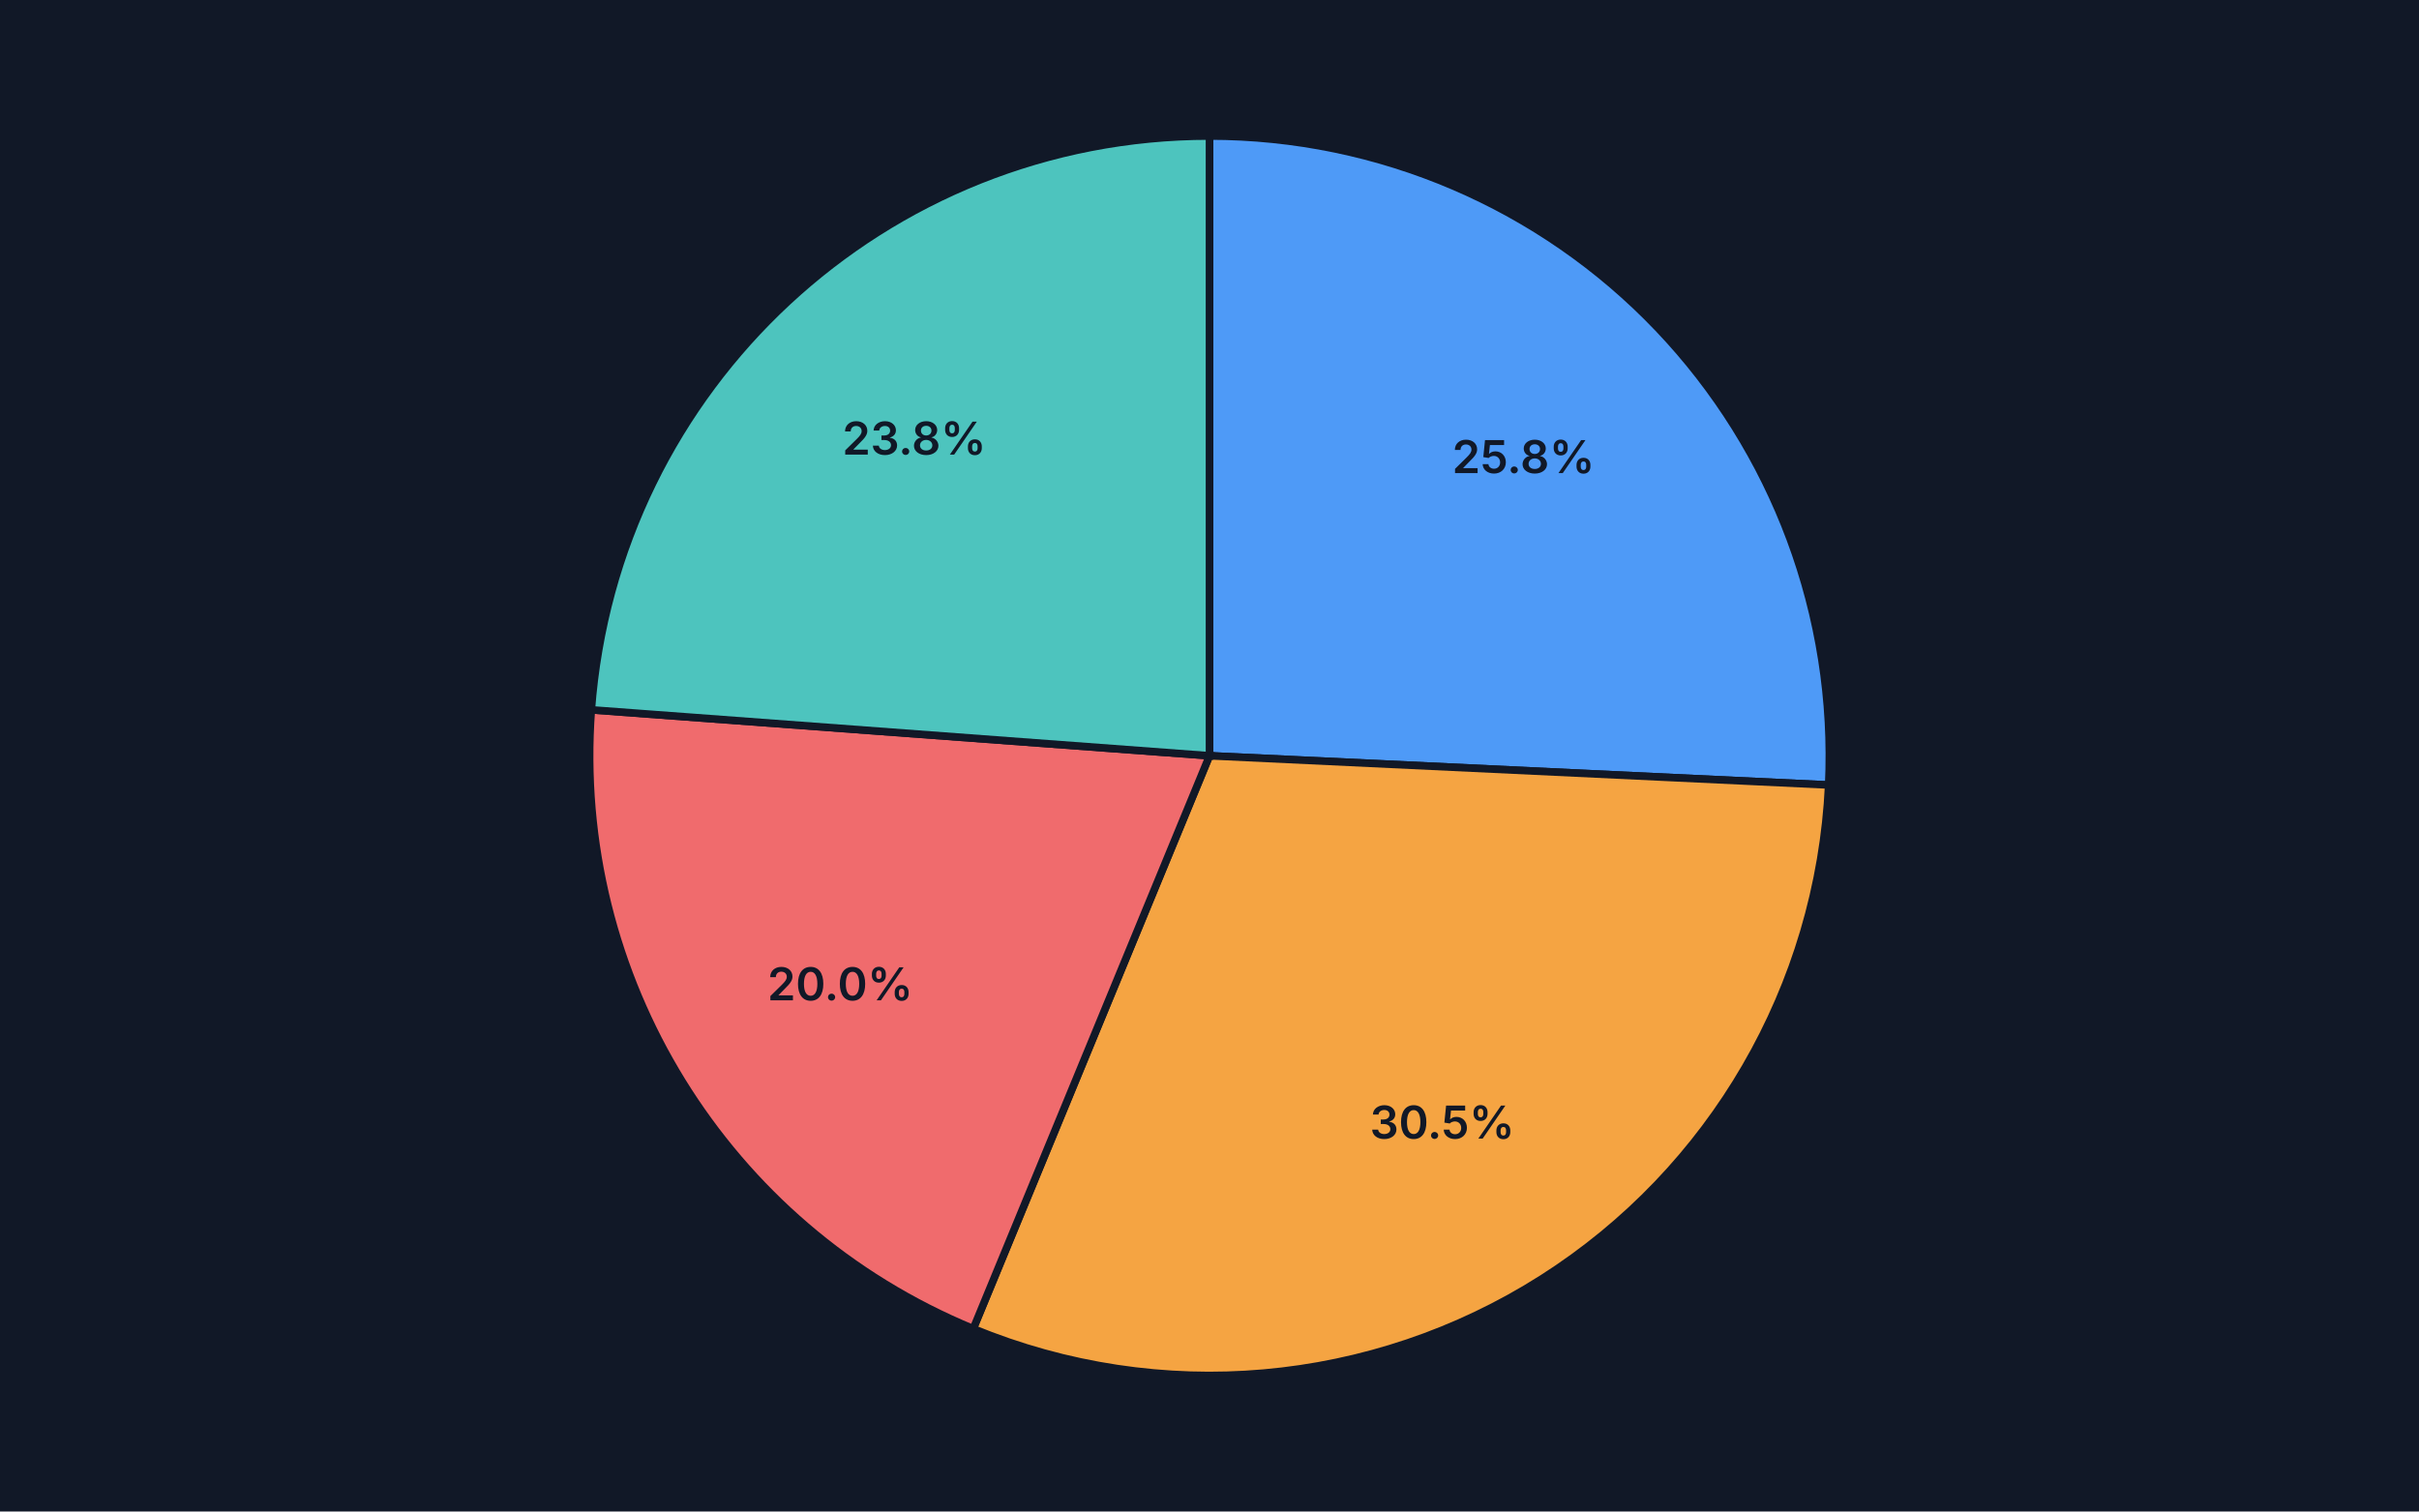
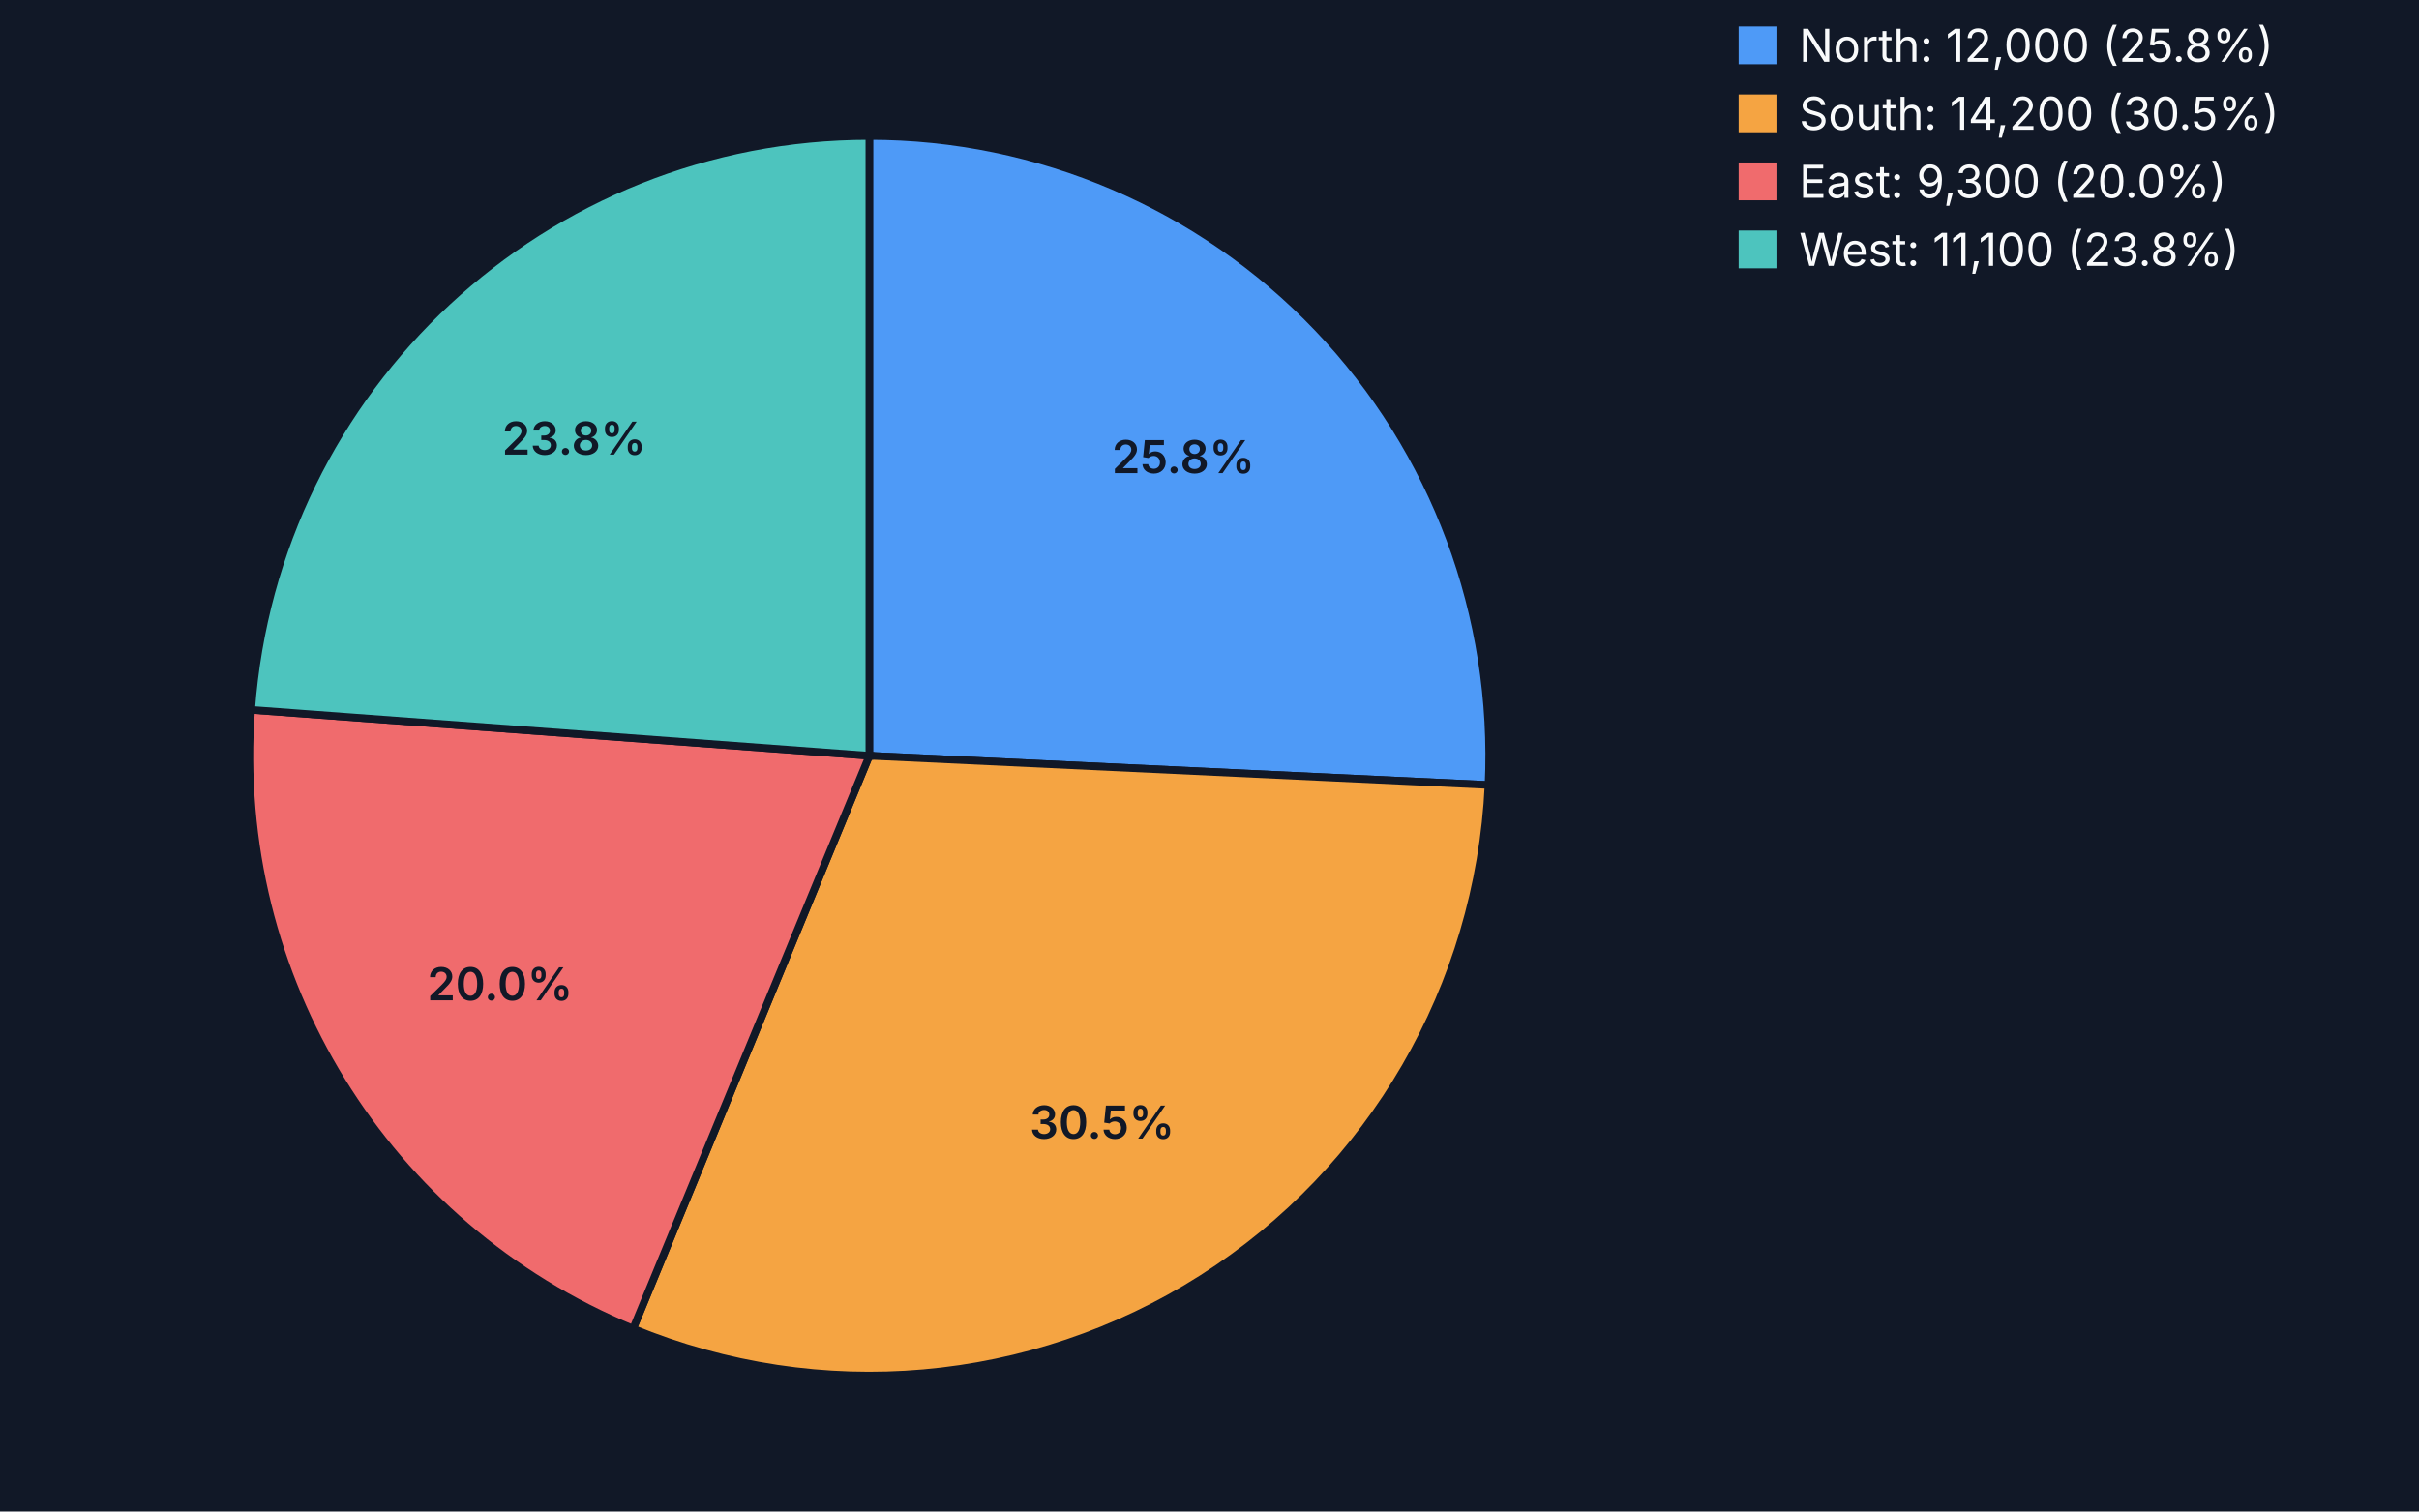
<svg xmlns="http://www.w3.org/2000/svg" width="640" height="400" aria-label="Pie chart of revenue" role="img" style="font-family: Inter, &quot;Helvetica Neue&quot;, Arial, sans-serif;">
  <rect x="0" y="0" width="100%" height="100%" fill="rgb(17, 24, 39)" />
  <g>
-     <path d="M 320 36 A 164 164 0 0 1 483.817 207.737 L 320 200 A 0 0 0 0 0 320 200 Z" fill="#4e9af7" stroke="#111827" stroke-width="2" />
-     <text x="403.068" y="120.762" text-anchor="middle" dominant-baseline="middle" font-size="12px" fill="#111827" font-weight="600">25.8%</text>
+     <path d="M 230 36 A 164 164 0 0 1 393.817 207.737 L 230 200 A 0 0 0 0 0 230 200 Z" fill="#4e9af7" stroke="#111827" stroke-width="2" aria-label="North: 12,000 (25.8%)" />
+     <text x="313.068" y="120.762" text-anchor="middle" dominant-baseline="middle" font-size="12px" fill="#111827" font-weight="600">25.8%</text>
  </g>
  <g>
-     <path d="M 483.817 207.737 A 164 164 0 0 1 257.495 351.622 L 320 200 A 0 0 0 0 0 320 200 Z" fill="#f5a442" stroke="#111827" stroke-width="2" />
-     <text x="381.591" y="296.879" text-anchor="middle" dominant-baseline="middle" font-size="12px" fill="#111827" font-weight="600">30.5%</text>
+     <path d="M 393.817 207.737 A 164 164 0 0 1 167.495 351.622 L 230 200 A 0 0 0 0 0 230 200 Z" fill="#f5a442" stroke="#111827" stroke-width="2" aria-label="South: 14,200 (30.5%)" />
+     <text x="291.591" y="296.879" text-anchor="middle" dominant-baseline="middle" font-size="12px" fill="#111827" font-weight="600">30.5%</text>
  </g>
  <g>
-     <path d="M 257.495 351.622 A 164 164 0 0 1 156.451 187.849 L 320 200 A 0 0 0 0 0 320 200 Z" fill="#f06b6d" stroke="#111827" stroke-width="2" />
-     <text x="222.299" y="260.28" text-anchor="middle" dominant-baseline="middle" font-size="12px" fill="#111827" font-weight="600">20.0%</text>
+     <path d="M 167.495 351.622 A 164 164 0 0 1 66.451 187.849 L 230 200 A 0 0 0 0 0 230 200 Z" fill="#f06b6d" stroke="#111827" stroke-width="2" aria-label="East: 9,300 (20.0%)" />
+     <text x="132.299" y="260.28" text-anchor="middle" dominant-baseline="middle" font-size="12px" fill="#111827" font-weight="600">20.0%</text>
  </g>
  <g>
-     <path d="M 156.451 187.849 A 164 164 0 0 1 320 36 L 320 200 A 0 0 0 0 0 320 200 Z" fill="#4dc4be" stroke="#111827" stroke-width="2" />
-     <text x="241.889" y="115.871" text-anchor="middle" dominant-baseline="middle" font-size="12px" fill="#111827" font-weight="600">23.8%</text>
+     <path d="M 66.451 187.849 A 164 164 0 0 1 230 36 L 230 200 A 0 0 0 0 0 230 200 Z" fill="#4dc4be" stroke="#111827" stroke-width="2" aria-label="West: 11,100 (23.8%)" />
+     <text x="151.889" y="115.871" text-anchor="middle" dominant-baseline="middle" font-size="12px" fill="#111827" font-weight="600">23.8%</text>
+   </g>
+   <g data-testid="pie-legend" font-size="12px" fill="#f9fafb">
+     <g transform="translate(460,12)">
+       <rect width="10" height="10" y="-5" fill="#4e9af7" />
+       <text x="16" dominant-baseline="middle">North: 12,000 (25.8%)</text>
+     </g>
+     <g transform="translate(460,30)">
+       <rect width="10" height="10" y="-5" fill="#f5a442" />
+       <text x="16" dominant-baseline="middle">South: 14,200 (30.5%)</text>
+     </g>
+     <g transform="translate(460,48)">
+       <rect width="10" height="10" y="-5" fill="#f06b6d" />
+       <text x="16" dominant-baseline="middle">East: 9,300 (20.0%)</text>
+     </g>
+     <g transform="translate(460,66)">
+       <rect width="10" height="10" y="-5" fill="#4dc4be" />
+       <text x="16" dominant-baseline="middle">West: 11,100 (23.8%)</text>
+     </g>
  </g>
</svg>
